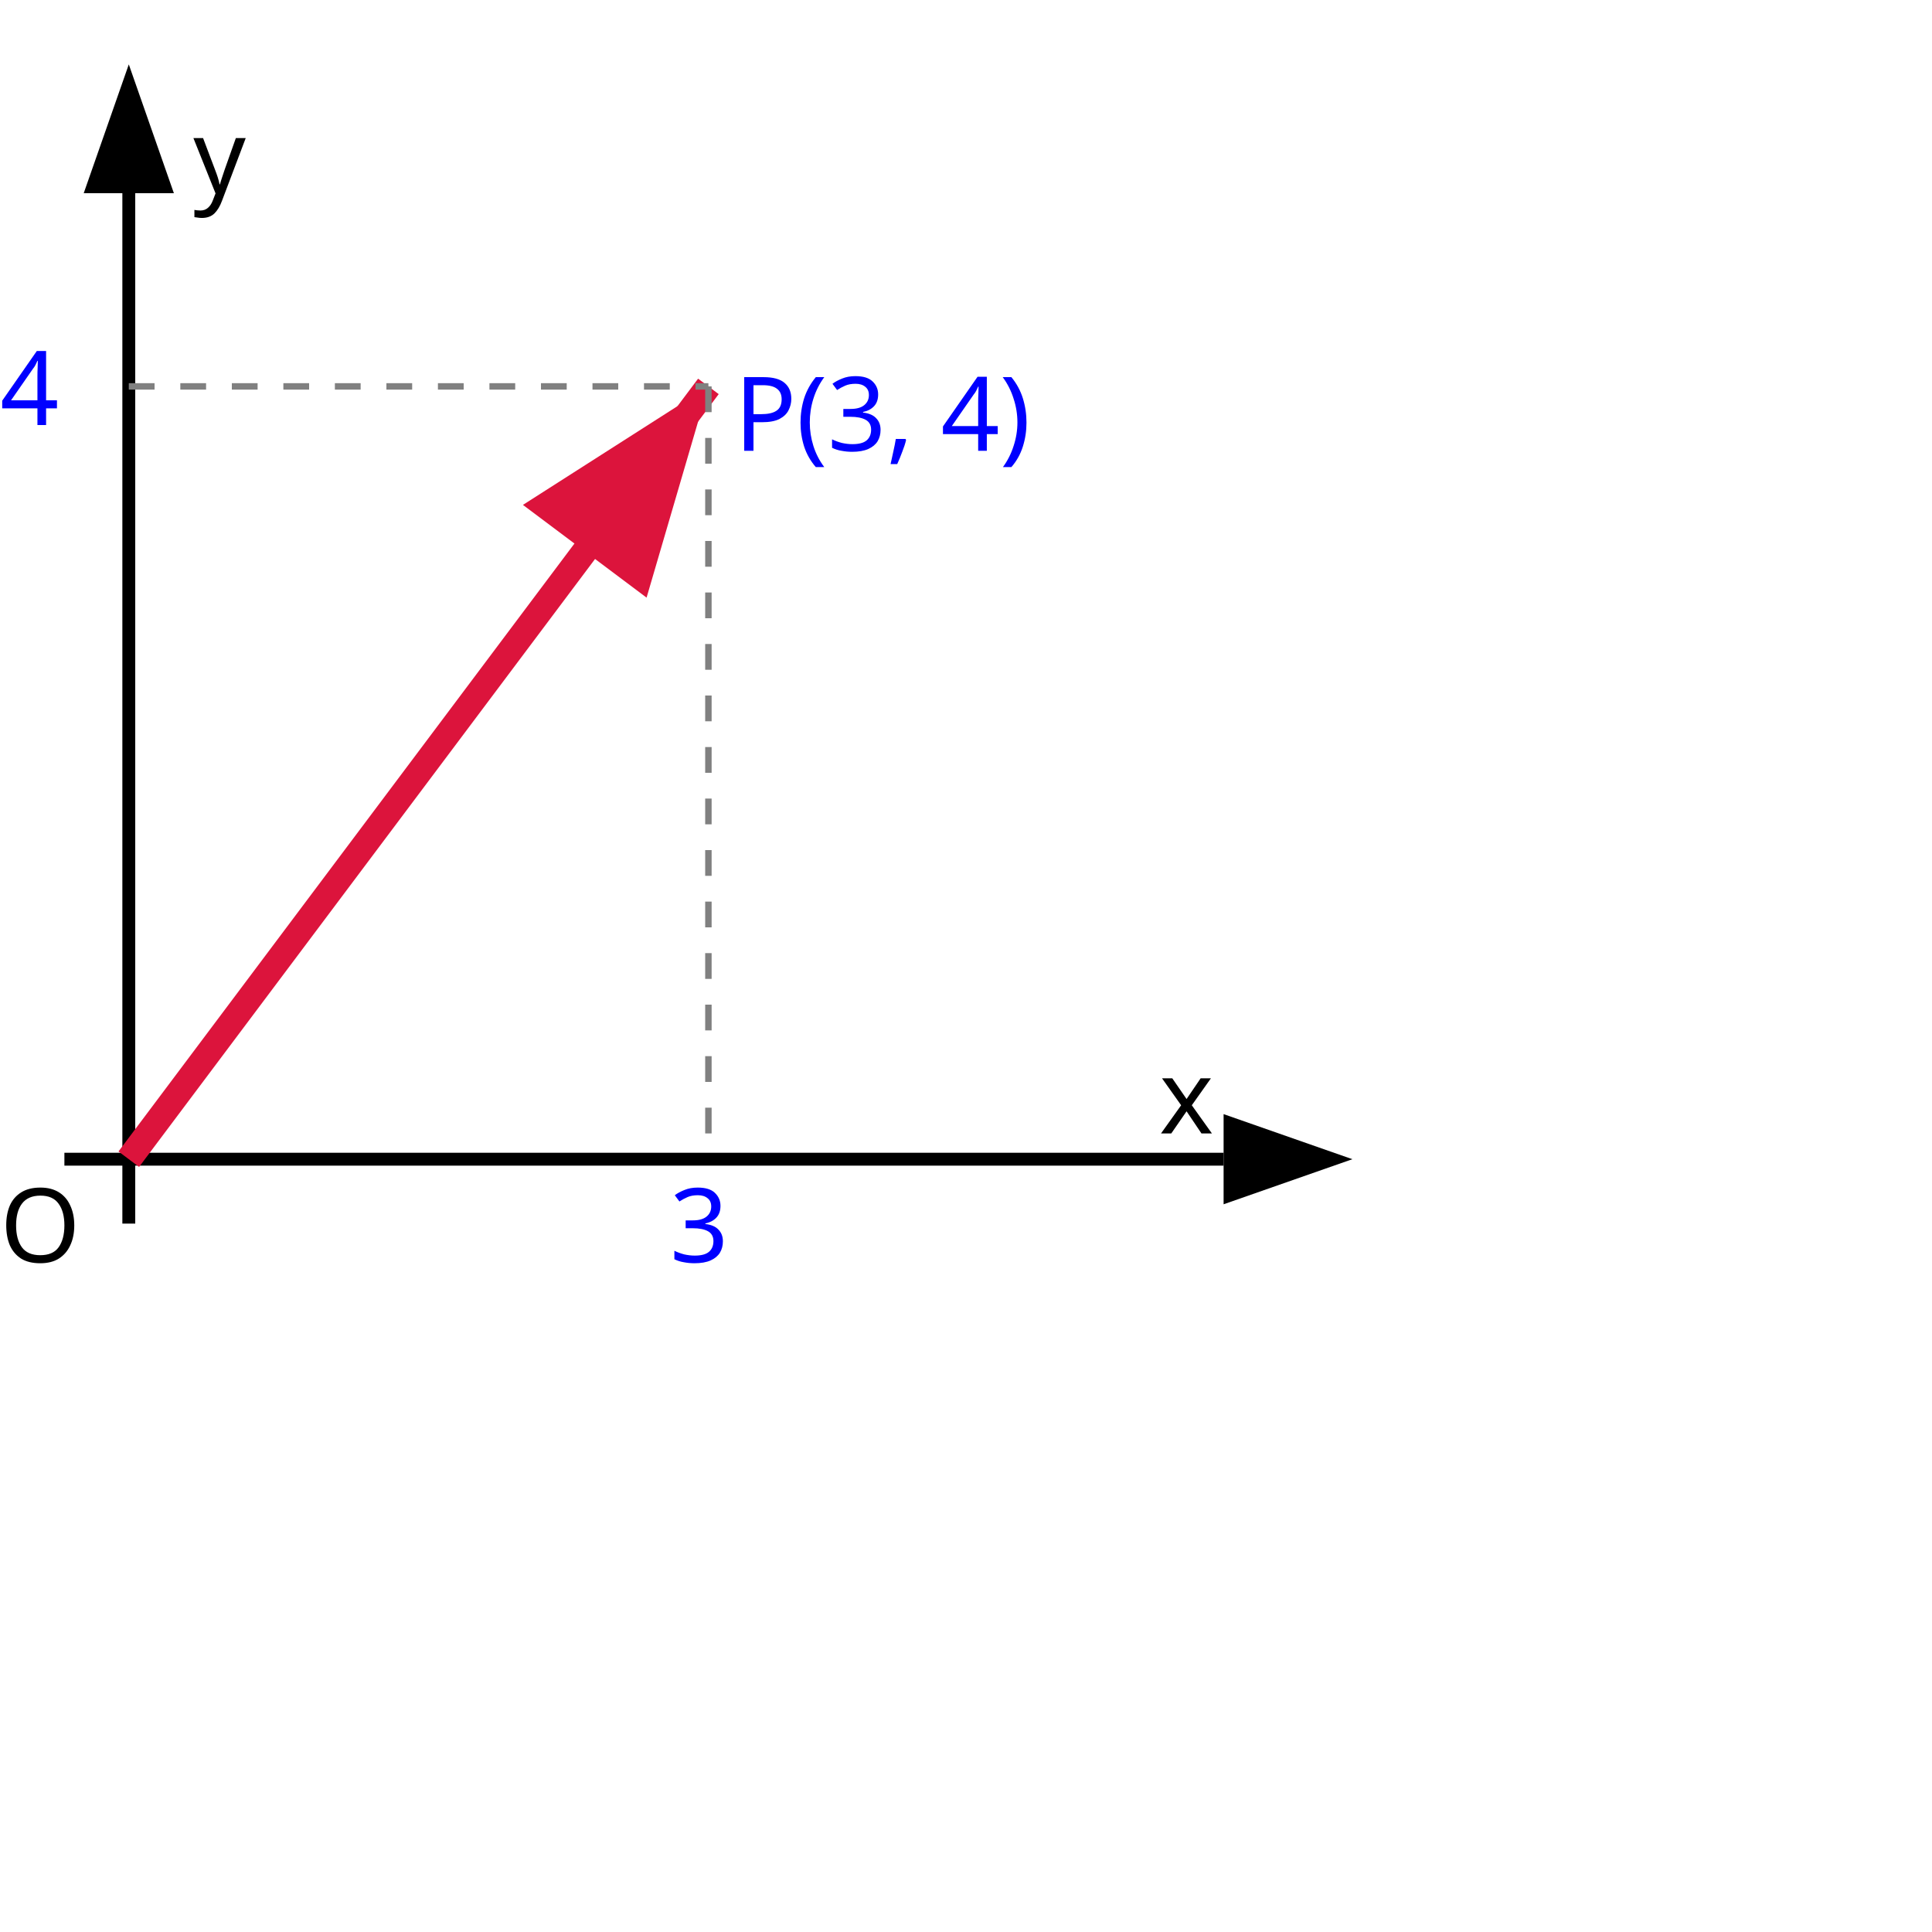
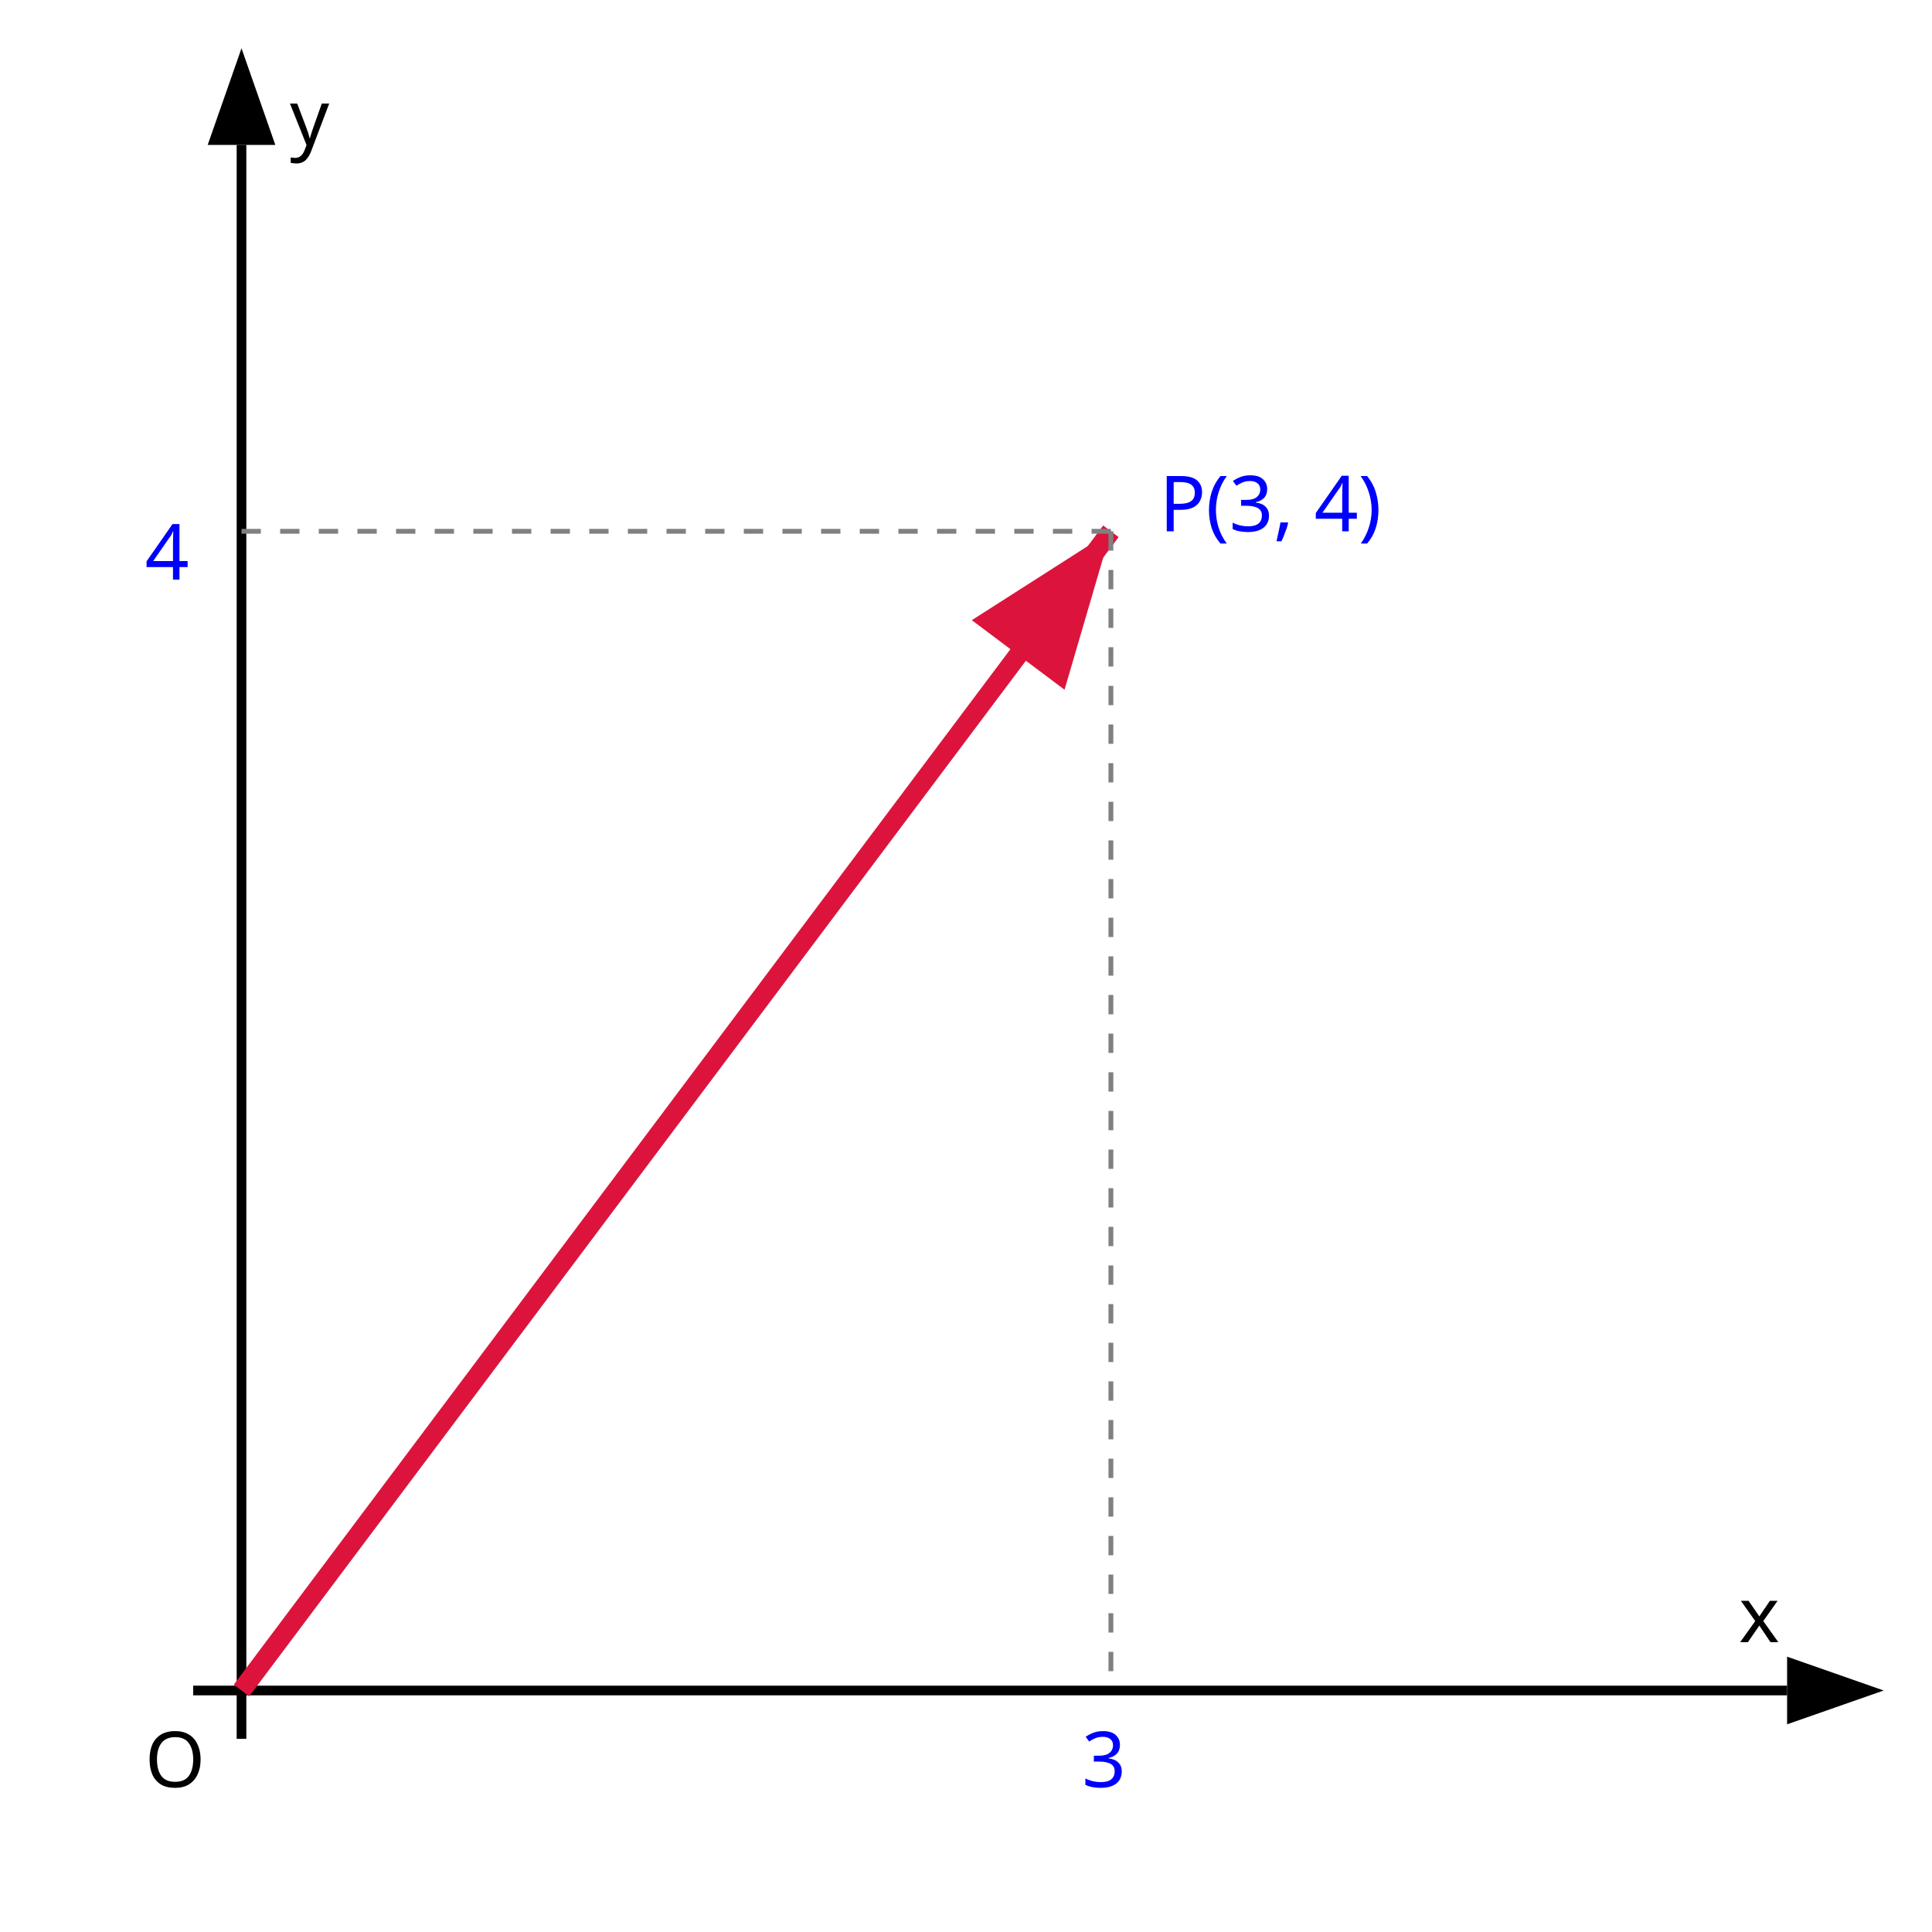
- <svg xmlns="http://www.w3.org/2000/svg" width="150" height="150" viewBox="0 0 150 150">
+ <svg xmlns="http://www.w3.org/2000/svg" width="200" height="200" viewBox="0 0 200 200">
  <defs>
    <marker id="axisArrow" markerWidth="10" markerHeight="7" refX="0" refY="3.5" orient="auto" stroke-width="0.5">
      <polygon points="0 0, 10 3.5, 0 7" fill="black" />
    </marker>
    <marker id="vectorArrow" markerWidth="8" markerHeight="6" refX="8" refY="3" orient="auto" stroke-width="0.5">
      <polygon points="0 0, 8 3, 0 6" fill="crimson" />
    </marker>
  </defs>
  <g font-family="sans-serif" font-size="8" fill="black">
-     <line x1="10" y1="95" x2="10" y2="15" stroke="black" stroke-width="1" marker-end="url(#axisArrow)" />
-     <text x="15" y="15">y</text>
-     <line x1="5" y1="90" x2="95" y2="90" stroke="black" stroke-width="1" marker-end="url(#axisArrow)" />
-     <text x="90" y="88">x</text>
-     <text x="0" y="98">O</text>
+     <line x1="25" y1="180" x2="25" y2="15" stroke="black" stroke-width="1" marker-end="url(#axisArrow)" />
+     <text x="30" y="15">y</text>
+     <line x1="20" y1="175" x2="185" y2="175" stroke="black" stroke-width="1" marker-end="url(#axisArrow)" />
+     <text x="180" y="170">x</text>
+     <text x="15" y="185">O</text>
  </g>
-   <line x1="10" y1="90" x2="55" y2="30" stroke="crimson" stroke-width="2" marker-end="url(#vectorArrow)" />
-   <line x1="55" y1="30" x2="55" y2="90" stroke="gray" stroke-width="0.5" stroke-dasharray="2,2" />
-   <line x1="10" y1="30" x2="55" y2="30" stroke="gray" stroke-width="0.5" stroke-dasharray="2,2" />
+   <line x1="25" y1="175" x2="115" y2="55" stroke="crimson" stroke-width="2" marker-end="url(#vectorArrow)" />
+   <line x1="115" y1="55" x2="115" y2="175" stroke="gray" stroke-width="0.5" stroke-dasharray="2,2" />
+   <line x1="25" y1="55" x2="115" y2="55" stroke="gray" stroke-width="0.5" stroke-dasharray="2,2" />
  <g font-family="sans-serif" font-size="8" fill="blue">
-     <text x="57" y="35">P(3, 4)</text>
-     <text x="52" y="98">3</text>
-     <text x="0" y="33">4</text>
+     <text x="120" y="55">P(3, 4)</text>
+     <text x="112" y="185">3</text>
+     <text x="15" y="60">4</text>
  </g>
</svg>
